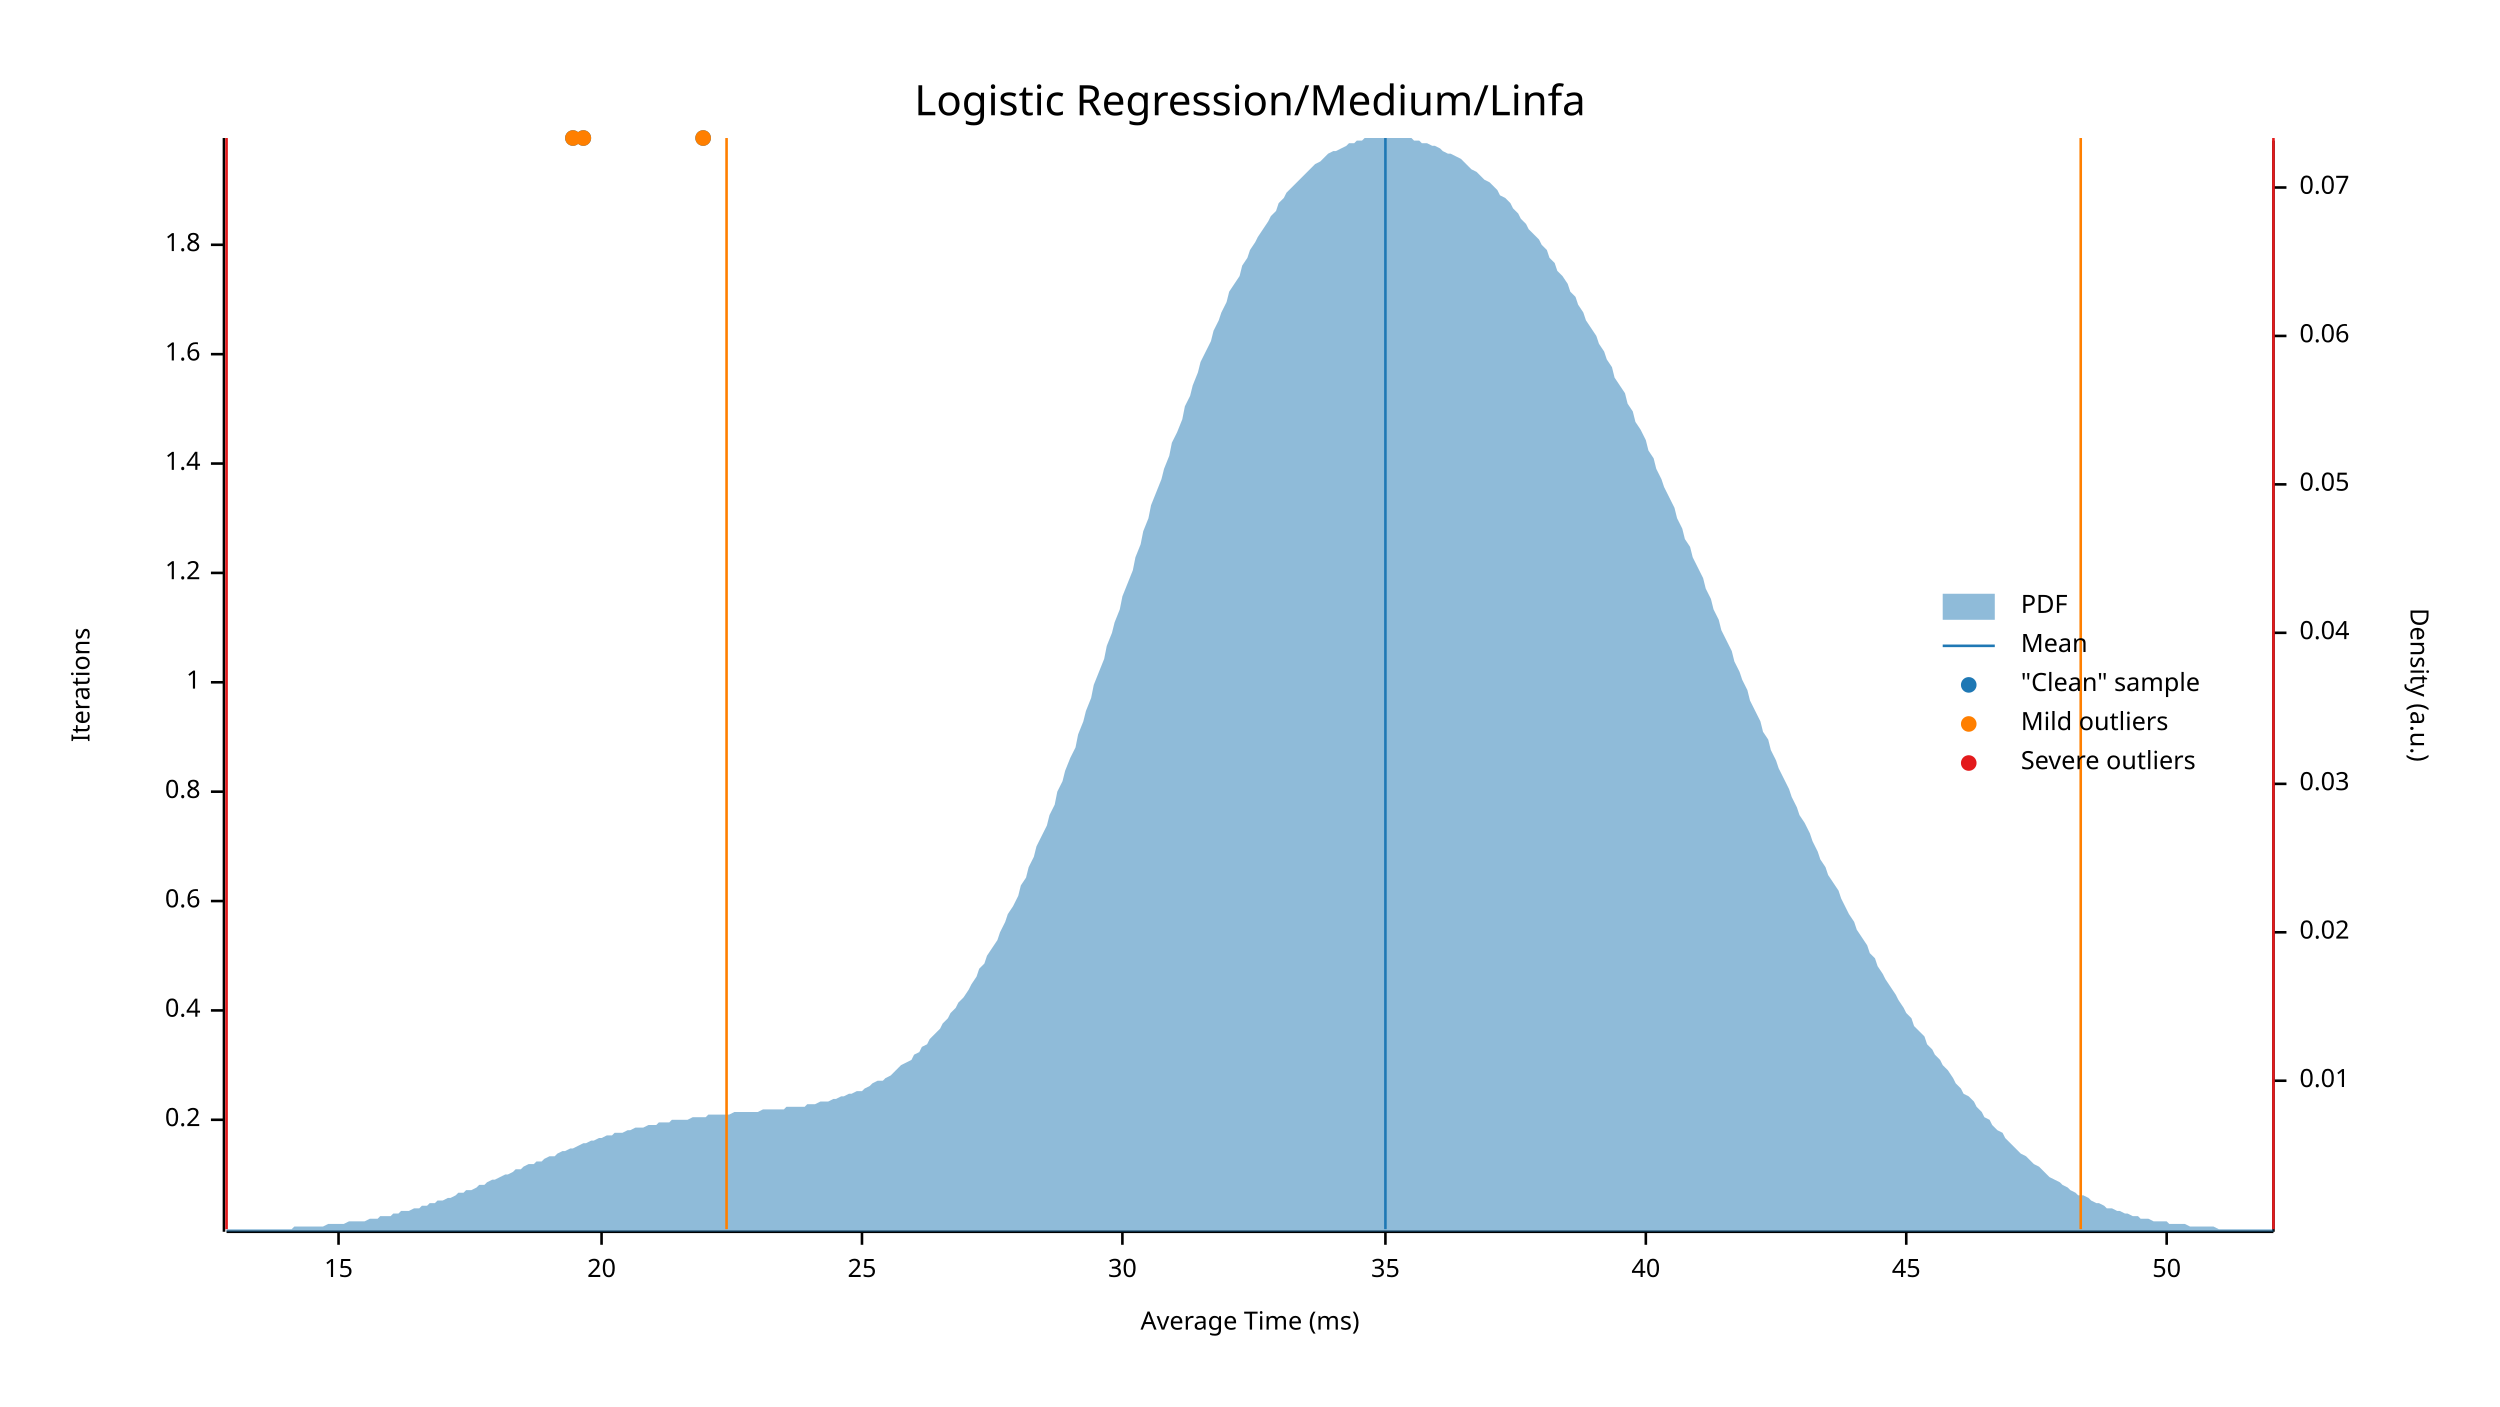
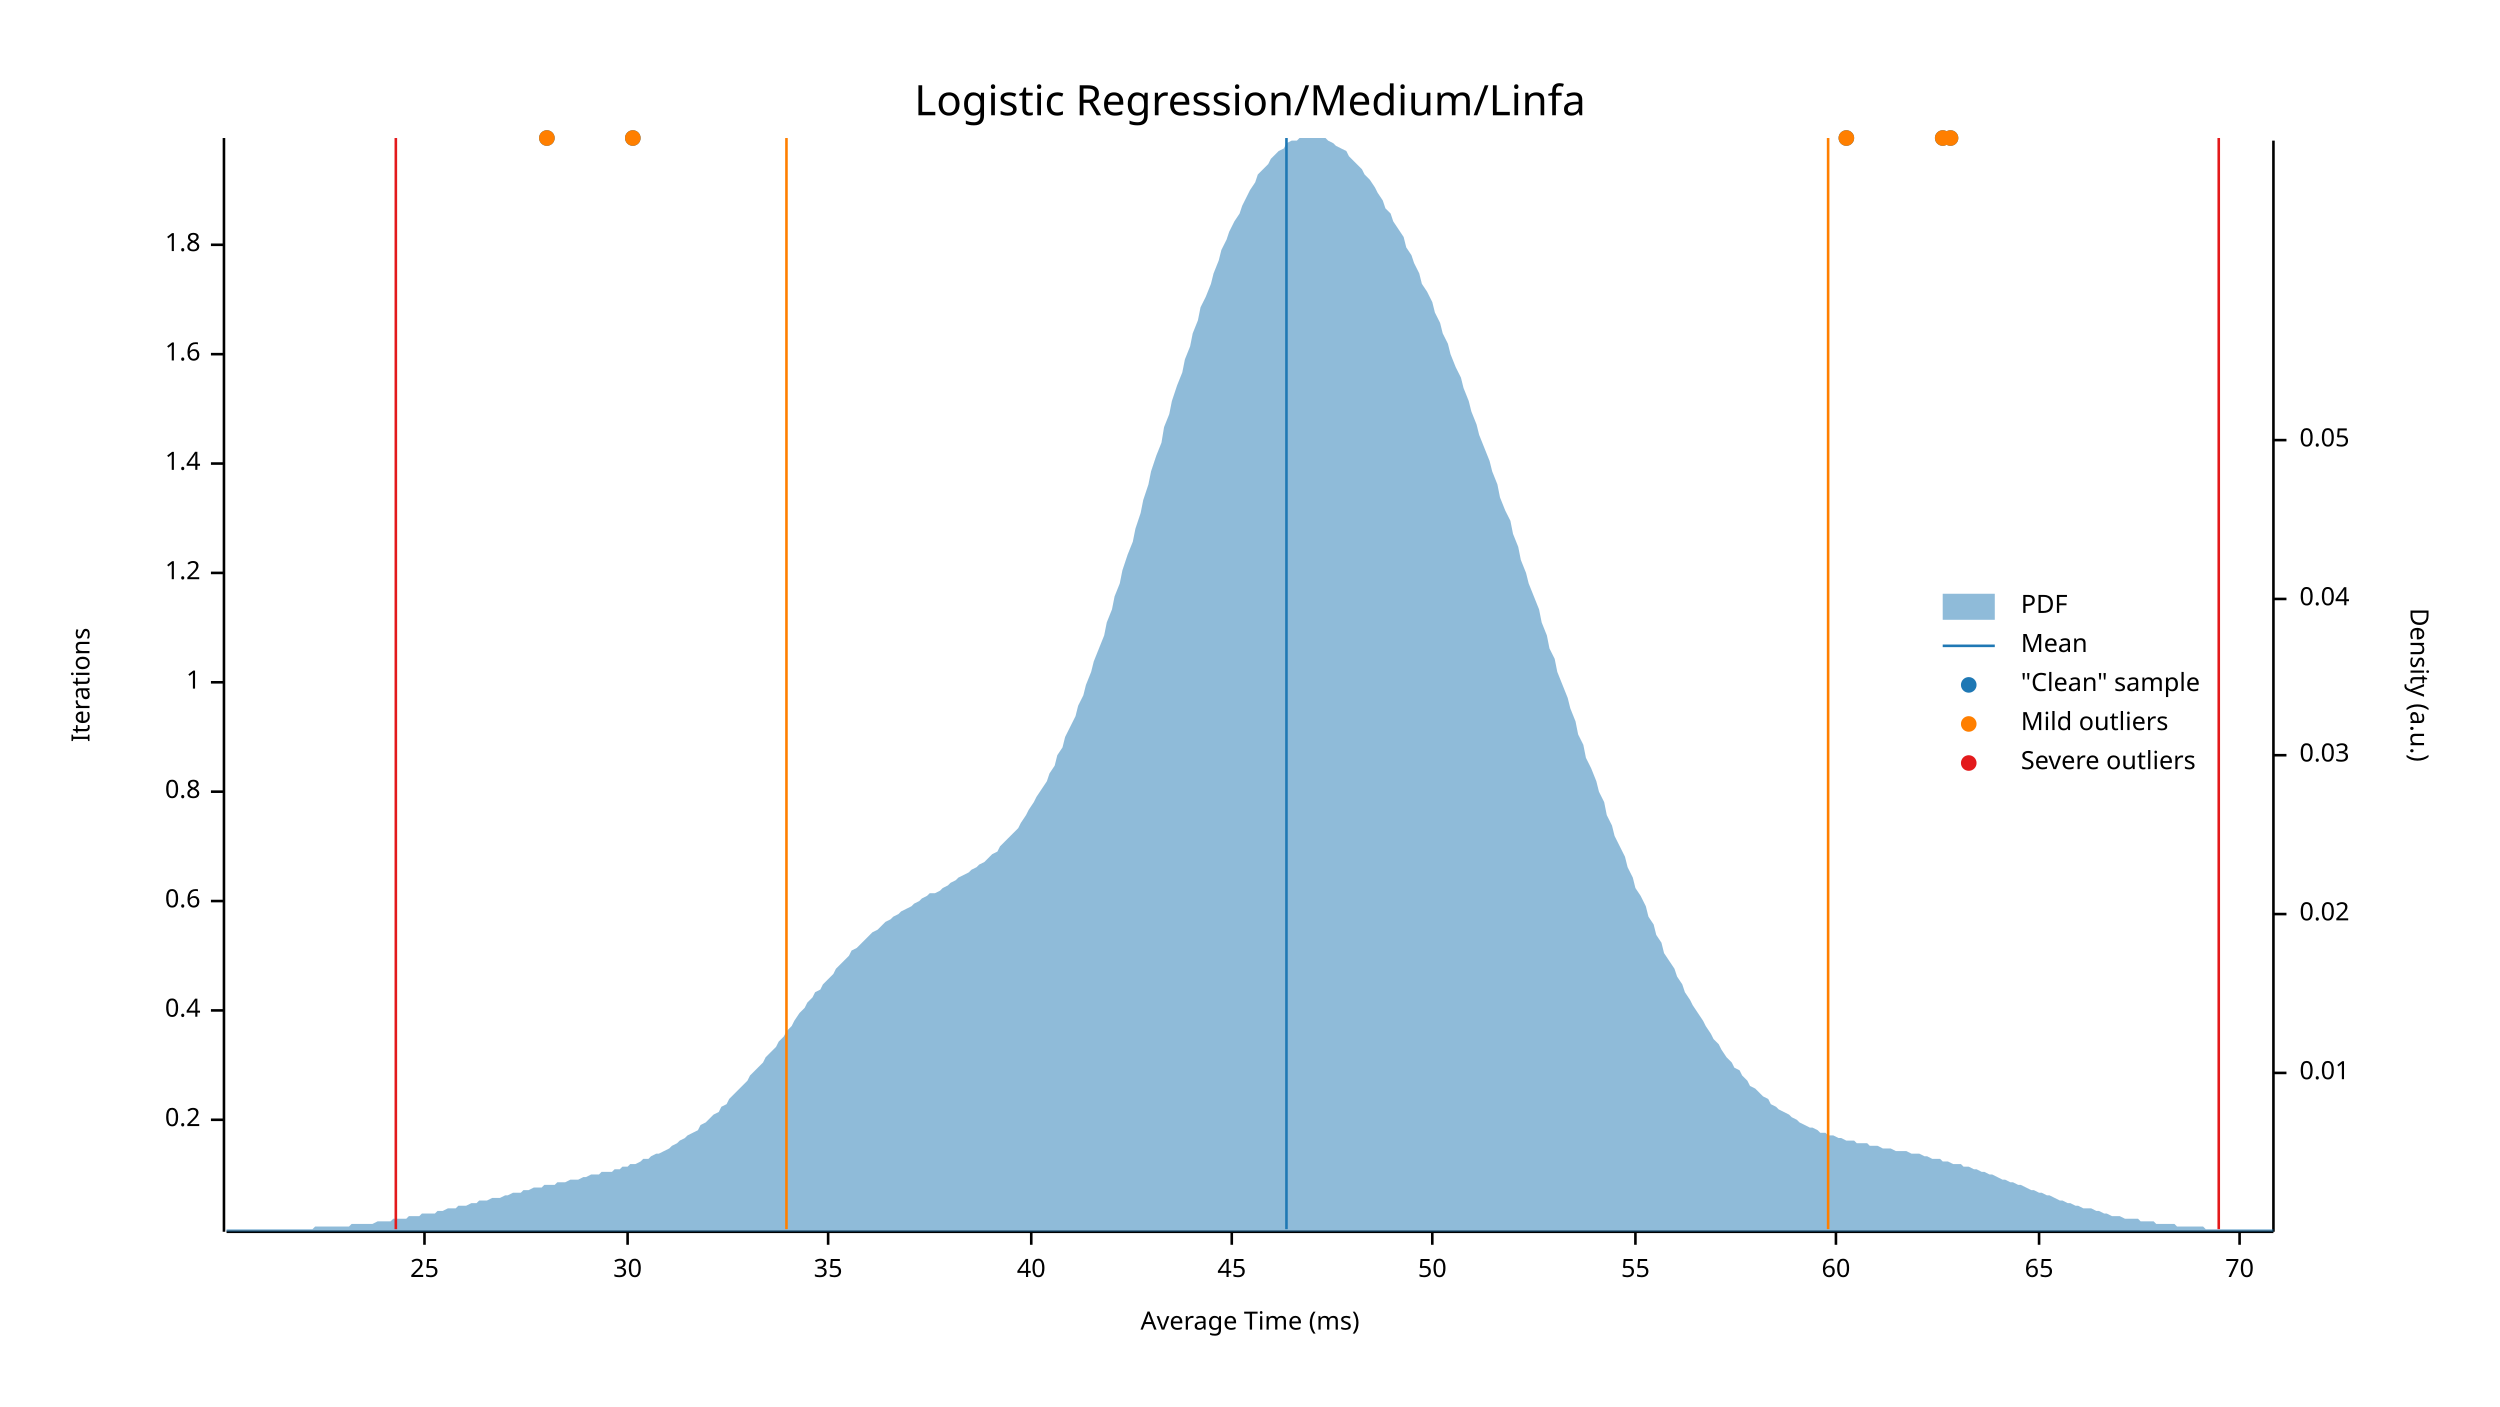
<svg xmlns="http://www.w3.org/2000/svg" width="960" height="540" viewBox="0 0 960 540">
  <text x="480" y="32" dy="0.76em" text-anchor="middle" font-family="sans-serif" font-size="16.129" opacity="1" fill="#000000">
Logistic Regression/Medium/Linfa
</text>
  <text x="27" y="263" dy="0.76em" text-anchor="middle" font-family="sans-serif" font-size="9.677" opacity="1" fill="#000000" transform="rotate(270, 27, 263)">
Iterations
</text>
  <text x="480" y="513" dy="-0.5ex" text-anchor="middle" font-family="sans-serif" font-size="9.677" opacity="1" fill="#000000">
Average Time (ms)
</text>
  <polyline fill="none" opacity="1" stroke="#000000" stroke-width="1" points="86,53 86,473 " />
  <text x="77" y="430" dy="0.5ex" text-anchor="end" font-family="sans-serif" font-size="9.677" opacity="1" fill="#000000">
0.2
</text>
  <polyline fill="none" opacity="1" stroke="#000000" stroke-width="1" points="81,430 86,430 " />
  <text x="77" y="388" dy="0.5ex" text-anchor="end" font-family="sans-serif" font-size="9.677" opacity="1" fill="#000000">
0.4
</text>
  <polyline fill="none" opacity="1" stroke="#000000" stroke-width="1" points="81,388 86,388 " />
  <text x="77" y="346" dy="0.5ex" text-anchor="end" font-family="sans-serif" font-size="9.677" opacity="1" fill="#000000">
0.6
</text>
  <polyline fill="none" opacity="1" stroke="#000000" stroke-width="1" points="81,346 86,346 " />
  <text x="77" y="304" dy="0.5ex" text-anchor="end" font-family="sans-serif" font-size="9.677" opacity="1" fill="#000000">
0.8
</text>
  <polyline fill="none" opacity="1" stroke="#000000" stroke-width="1" points="81,304 86,304 " />
  <text x="77" y="262" dy="0.5ex" text-anchor="end" font-family="sans-serif" font-size="9.677" opacity="1" fill="#000000">
1
</text>
  <polyline fill="none" opacity="1" stroke="#000000" stroke-width="1" points="81,262 86,262 " />
  <text x="77" y="220" dy="0.5ex" text-anchor="end" font-family="sans-serif" font-size="9.677" opacity="1" fill="#000000">
1.2
</text>
  <polyline fill="none" opacity="1" stroke="#000000" stroke-width="1" points="81,220 86,220 " />
  <text x="77" y="178" dy="0.5ex" text-anchor="end" font-family="sans-serif" font-size="9.677" opacity="1" fill="#000000">
1.4
</text>
  <polyline fill="none" opacity="1" stroke="#000000" stroke-width="1" points="81,178 86,178 " />
  <text x="77" y="136" dy="0.5ex" text-anchor="end" font-family="sans-serif" font-size="9.677" opacity="1" fill="#000000">
1.6
</text>
  <polyline fill="none" opacity="1" stroke="#000000" stroke-width="1" points="81,136 86,136 " />
  <text x="77" y="94" dy="0.5ex" text-anchor="end" font-family="sans-serif" font-size="9.677" opacity="1" fill="#000000">
1.8
</text>
  <polyline fill="none" opacity="1" stroke="#000000" stroke-width="1" points="81,94 86,94 " />
  <polyline fill="none" opacity="1" stroke="#000000" stroke-width="1" points="87,473 873,473 " />
-   <text x="130" y="483" dy="0.76em" text-anchor="middle" font-family="sans-serif" font-size="9.677" opacity="1" fill="#000000">
- 15
- </text>
-   <polyline fill="none" opacity="1" stroke="#000000" stroke-width="1" points="130,473 130,478 " />
-   <text x="231" y="483" dy="0.76em" text-anchor="middle" font-family="sans-serif" font-size="9.677" opacity="1" fill="#000000">
- 20
- </text>
-   <polyline fill="none" opacity="1" stroke="#000000" stroke-width="1" points="231,473 231,478 " />
-   <text x="331" y="483" dy="0.76em" text-anchor="middle" font-family="sans-serif" font-size="9.677" opacity="1" fill="#000000">
+   <text x="163" y="483" dy="0.76em" text-anchor="middle" font-family="sans-serif" font-size="9.677" opacity="1" fill="#000000">
25
</text>
-   <polyline fill="none" opacity="1" stroke="#000000" stroke-width="1" points="331,473 331,478 " />
-   <text x="431" y="483" dy="0.76em" text-anchor="middle" font-family="sans-serif" font-size="9.677" opacity="1" fill="#000000">
+   <polyline fill="none" opacity="1" stroke="#000000" stroke-width="1" points="163,473 163,478 " />
+   <text x="241" y="483" dy="0.76em" text-anchor="middle" font-family="sans-serif" font-size="9.677" opacity="1" fill="#000000">
30
</text>
-   <polyline fill="none" opacity="1" stroke="#000000" stroke-width="1" points="431,473 431,478 " />
-   <text x="532" y="483" dy="0.76em" text-anchor="middle" font-family="sans-serif" font-size="9.677" opacity="1" fill="#000000">
+   <polyline fill="none" opacity="1" stroke="#000000" stroke-width="1" points="241,473 241,478 " />
+   <text x="318" y="483" dy="0.76em" text-anchor="middle" font-family="sans-serif" font-size="9.677" opacity="1" fill="#000000">
35
</text>
-   <polyline fill="none" opacity="1" stroke="#000000" stroke-width="1" points="532,473 532,478 " />
-   <text x="632" y="483" dy="0.76em" text-anchor="middle" font-family="sans-serif" font-size="9.677" opacity="1" fill="#000000">
+   <polyline fill="none" opacity="1" stroke="#000000" stroke-width="1" points="318,473 318,478 " />
+   <text x="396" y="483" dy="0.76em" text-anchor="middle" font-family="sans-serif" font-size="9.677" opacity="1" fill="#000000">
40
</text>
-   <polyline fill="none" opacity="1" stroke="#000000" stroke-width="1" points="632,473 632,478 " />
-   <text x="732" y="483" dy="0.76em" text-anchor="middle" font-family="sans-serif" font-size="9.677" opacity="1" fill="#000000">
+   <polyline fill="none" opacity="1" stroke="#000000" stroke-width="1" points="396,473 396,478 " />
+   <text x="473" y="483" dy="0.76em" text-anchor="middle" font-family="sans-serif" font-size="9.677" opacity="1" fill="#000000">
45
</text>
-   <polyline fill="none" opacity="1" stroke="#000000" stroke-width="1" points="732,473 732,478 " />
-   <text x="832" y="483" dy="0.76em" text-anchor="middle" font-family="sans-serif" font-size="9.677" opacity="1" fill="#000000">
+   <polyline fill="none" opacity="1" stroke="#000000" stroke-width="1" points="473,473 473,478 " />
+   <text x="550" y="483" dy="0.76em" text-anchor="middle" font-family="sans-serif" font-size="9.677" opacity="1" fill="#000000">
50
</text>
-   <polyline fill="none" opacity="1" stroke="#000000" stroke-width="1" points="832,473 832,478 " />
+   <polyline fill="none" opacity="1" stroke="#000000" stroke-width="1" points="550,473 550,478 " />
+   <text x="628" y="483" dy="0.76em" text-anchor="middle" font-family="sans-serif" font-size="9.677" opacity="1" fill="#000000">
+ 55
+ </text>
+   <polyline fill="none" opacity="1" stroke="#000000" stroke-width="1" points="628,473 628,478 " />
+   <text x="705" y="483" dy="0.76em" text-anchor="middle" font-family="sans-serif" font-size="9.677" opacity="1" fill="#000000">
+ 60
+ </text>
+   <polyline fill="none" opacity="1" stroke="#000000" stroke-width="1" points="705,473 705,478 " />
+   <text x="783" y="483" dy="0.76em" text-anchor="middle" font-family="sans-serif" font-size="9.677" opacity="1" fill="#000000">
+ 65
+ </text>
+   <polyline fill="none" opacity="1" stroke="#000000" stroke-width="1" points="783,473 783,478 " />
+   <text x="860" y="483" dy="0.76em" text-anchor="middle" font-family="sans-serif" font-size="9.677" opacity="1" fill="#000000">
+ 70
+ </text>
+   <polyline fill="none" opacity="1" stroke="#000000" stroke-width="1" points="860,473 860,478 " />
  <text x="933" y="263" dy="0.76em" text-anchor="middle" font-family="sans-serif" font-size="9.677" opacity="1" fill="#000000" transform="rotate(90, 933, 263)">
Density (a.u.)
</text>
  <polyline fill="none" opacity="1" stroke="#000000" stroke-width="1" points="873,54 873,473 " />
-   <text x="883" y="415" dy="0.5ex" text-anchor="start" font-family="sans-serif" font-size="9.677" opacity="1" fill="#000000">
+   <text x="883" y="412" dy="0.5ex" text-anchor="start" font-family="sans-serif" font-size="9.677" opacity="1" fill="#000000">
0.01
</text>
-   <polyline fill="none" opacity="1" stroke="#000000" stroke-width="1" points="873,415 878,415 " />
-   <text x="883" y="358" dy="0.5ex" text-anchor="start" font-family="sans-serif" font-size="9.677" opacity="1" fill="#000000">
+   <polyline fill="none" opacity="1" stroke="#000000" stroke-width="1" points="873,412 878,412 " />
+   <text x="883" y="351" dy="0.5ex" text-anchor="start" font-family="sans-serif" font-size="9.677" opacity="1" fill="#000000">
0.02
</text>
-   <polyline fill="none" opacity="1" stroke="#000000" stroke-width="1" points="873,358 878,358 " />
-   <text x="883" y="301" dy="0.5ex" text-anchor="start" font-family="sans-serif" font-size="9.677" opacity="1" fill="#000000">
+   <polyline fill="none" opacity="1" stroke="#000000" stroke-width="1" points="873,351 878,351 " />
+   <text x="883" y="290" dy="0.5ex" text-anchor="start" font-family="sans-serif" font-size="9.677" opacity="1" fill="#000000">
0.03
</text>
-   <polyline fill="none" opacity="1" stroke="#000000" stroke-width="1" points="873,301 878,301 " />
-   <text x="883" y="243" dy="0.5ex" text-anchor="start" font-family="sans-serif" font-size="9.677" opacity="1" fill="#000000">
+   <polyline fill="none" opacity="1" stroke="#000000" stroke-width="1" points="873,290 878,290 " />
+   <text x="883" y="230" dy="0.5ex" text-anchor="start" font-family="sans-serif" font-size="9.677" opacity="1" fill="#000000">
0.04
</text>
-   <polyline fill="none" opacity="1" stroke="#000000" stroke-width="1" points="873,243 878,243 " />
-   <text x="883" y="186" dy="0.5ex" text-anchor="start" font-family="sans-serif" font-size="9.677" opacity="1" fill="#000000">
+   <polyline fill="none" opacity="1" stroke="#000000" stroke-width="1" points="873,230 878,230 " />
+   <text x="883" y="169" dy="0.5ex" text-anchor="start" font-family="sans-serif" font-size="9.677" opacity="1" fill="#000000">
0.05
</text>
-   <polyline fill="none" opacity="1" stroke="#000000" stroke-width="1" points="873,186 878,186 " />
-   <text x="883" y="129" dy="0.5ex" text-anchor="start" font-family="sans-serif" font-size="9.677" opacity="1" fill="#000000">
- 0.06
- </text>
-   <polyline fill="none" opacity="1" stroke="#000000" stroke-width="1" points="873,129 878,129 " />
-   <text x="883" y="72" dy="0.5ex" text-anchor="start" font-family="sans-serif" font-size="9.677" opacity="1" fill="#000000">
- 0.07
- </text>
-   <polyline fill="none" opacity="1" stroke="#000000" stroke-width="1" points="873,72 878,72 " />
-   <polygon opacity="0.5" fill="#1F78B4" points="87,472 88,472 90,472 91,472 93,472 94,472 96,472 98,472 99,472 101,472 102,472 104,472 105,472 107,472 109,472 110,472 112,472 113,471 115,471 116,471 118,471 120,471 121,471 123,471 124,471 126,470 127,470 129,470 131,470 132,470 134,469 135,469 137,469 138,469 140,469 142,468 143,468 145,468 146,467 148,467 150,467 151,466 153,466 154,465 156,465 157,465 159,464 161,464 162,463 164,463 165,462 167,462 168,461 170,461 172,460 173,460 175,459 176,458 178,458 179,457 181,457 183,456 184,455 186,455 187,454 189,453 190,453 192,452 194,451 195,451 197,450 198,449 200,449 201,448 203,447 205,447 206,446 208,446 209,445 211,444 213,444 214,443 216,442 217,442 219,441 220,441 222,440 224,439 225,439 227,438 228,438 230,437 231,437 233,436 235,436 236,435 238,435 239,435 241,434 242,434 244,433 246,433 247,433 249,432 250,432 252,432 253,431 255,431 257,431 258,430 260,430 261,430 263,430 264,430 266,429 268,429 269,429 271,429 272,428 274,428 276,428 277,428 279,428 280,428 282,427 283,427 285,427 287,427 288,427 290,427 291,427 293,426 294,426 296,426 298,426 299,426 301,426 302,425 304,425 305,425 307,425 309,425 310,424 312,424 313,424 315,423 316,423 318,423 320,422 321,422 323,421 324,421 326,420 327,420 329,419 331,419 332,418 334,417 335,416 337,415 339,415 340,414 342,413 343,412 345,410 346,409 348,408 350,407 351,405 353,404 354,402 356,401 357,399 359,397 361,395 362,393 364,391 365,389 367,387 368,385 370,383 372,380 373,378 375,375 376,372 378,370 379,367 381,364 383,361 384,358 386,354 387,351 389,348 391,344 392,340 394,337 395,333 397,329 398,325 400,321 402,317 403,313 405,309 406,304 408,300 409,296 411,291 413,287 414,282 416,277 417,273 419,268 420,263 422,258 424,253 425,248 427,243 428,239 430,234 431,229 433,224 435,219 436,214 438,209 439,204 441,199 442,194 444,189 446,184 447,180 449,175 450,170 452,166 454,161 455,156 457,152 458,148 460,143 461,139 463,135 465,131 466,127 468,123 469,120 471,116 472,112 474,109 476,106 477,102 479,99 480,96 482,93 483,91 485,88 487,85 488,83 490,81 491,78 493,76 494,74 496,72 498,70 499,69 501,67 502,66 504,64 505,63 507,62 509,60 510,59 512,58 513,58 515,57 517,56 518,55 520,55 521,54 523,54 524,53 526,53 528,53 529,53 531,53 532,53 534,53 535,53 537,53 539,53 540,53 542,53 543,54 545,54 546,55 548,55 550,56 551,56 553,57 554,58 556,59 557,59 559,60 561,61 562,62 564,64 565,65 567,66 568,67 570,69 572,70 573,71 575,73 576,75 578,76 580,78 581,80 583,82 584,84 586,86 587,88 589,90 591,92 592,94 594,96 595,99 597,101 598,104 600,106 602,109 603,112 605,114 606,117 608,120 609,123 611,126 613,129 614,132 616,135 617,138 619,141 620,145 622,148 624,151 625,155 627,158 628,162 630,165 632,169 633,173 635,176 636,180 638,184 639,187 641,191 643,195 644,199 646,203 647,207 649,210 650,214 652,218 654,222 655,226 657,230 658,234 660,238 661,242 663,246 665,250 666,254 668,258 669,261 671,265 672,269 674,273 676,277 677,281 679,284 680,288 682,292 683,295 685,299 687,303 688,306 690,310 691,313 693,316 695,320 696,323 698,327 699,330 701,333 702,336 704,339 706,342 707,345 709,349 710,351 712,354 713,357 715,360 717,363 718,366 720,368 721,371 723,374 724,376 726,379 728,382 729,384 731,387 732,389 734,391 735,394 737,396 739,398 740,401 742,403 743,405 745,407 746,409 748,411 750,414 751,416 753,418 754,420 756,421 758,423 759,425 761,427 762,429 764,430 765,432 767,434 769,435 770,437 772,439 773,440 775,442 776,443 778,444 780,446 781,447 783,448 784,449 786,451 787,452 789,453 791,454 792,455 794,456 795,457 797,458 798,459 800,459 802,460 803,461 805,462 806,462 808,463 809,464 811,464 813,465 814,465 816,466 817,466 819,467 821,467 822,468 824,468 825,468 827,469 828,469 830,469 832,469 833,470 835,470 836,470 838,470 839,470 841,471 843,471 844,471 846,471 847,471 849,471 850,471 852,472 854,472 855,472 857,472 858,472 860,472 861,472 863,472 865,472 866,472 868,472 869,472 871,472 873,472 873,473 87,473 " />
-   <polyline fill="none" opacity="1" stroke="#1F78B4" stroke-width="1" points="532,472 532,53 " />
-   <polyline fill="none" opacity="1" stroke="#FF7F00" stroke-width="1" points="279,472 279,53 " />
-   <polyline fill="none" opacity="1" stroke="#FF7F00" stroke-width="1" points="799,472 799,53 " />
-   <polyline fill="none" opacity="1" stroke="#E31A1C" stroke-width="1" points="87,472 87,53 " />
-   <polyline fill="none" opacity="1" stroke="#E31A1C" stroke-width="1" points="873,472 873,53 " />
-   <circle cx="224" cy="53" r="3" opacity="1" fill="#1F78B4" stroke="none" stroke-width="1" />
-   <circle cx="270" cy="53" r="3" opacity="1" fill="#1F78B4" stroke="none" stroke-width="1" />
-   <circle cx="220" cy="53" r="3" opacity="1" fill="#1F78B4" stroke="none" stroke-width="1" />
-   <circle cx="224" cy="53" r="3" opacity="1" fill="#FF7F00" stroke="none" stroke-width="1" />
-   <circle cx="270" cy="53" r="3" opacity="1" fill="#FF7F00" stroke="none" stroke-width="1" />
-   <circle cx="220" cy="53" r="3" opacity="1" fill="#FF7F00" stroke="none" stroke-width="1" />
+   <polyline fill="none" opacity="1" stroke="#000000" stroke-width="1" points="873,169 878,169 " />
+   <polygon opacity="0.5" fill="#1F78B4" points="87,472 88,472 90,472 91,472 93,472 94,472 96,472 98,472 99,472 101,472 102,472 104,472 105,472 107,472 109,472 110,472 112,472 113,472 115,472 116,472 118,472 120,472 121,471 123,471 124,471 126,471 127,471 129,471 131,471 132,471 134,471 135,470 137,470 138,470 140,470 142,470 143,470 145,469 146,469 148,469 150,469 151,468 153,468 154,468 156,468 157,467 159,467 161,467 162,466 164,466 165,466 167,466 168,465 170,465 172,464 173,464 175,464 176,463 178,463 179,463 181,462 183,462 184,461 186,461 187,461 189,460 190,460 192,460 194,459 195,459 197,458 198,458 200,458 201,457 203,457 205,456 206,456 208,456 209,455 211,455 213,455 214,454 216,454 217,454 219,453 220,453 222,453 224,452 225,452 227,451 228,451 230,451 231,450 233,450 235,450 236,449 238,449 239,448 241,448 242,447 244,447 246,446 247,445 249,445 250,444 252,443 253,443 255,442 257,441 258,440 260,439 261,438 263,437 264,436 266,435 268,434 269,432 271,431 272,430 274,428 276,427 277,425 279,424 280,422 282,420 283,419 285,417 287,415 288,413 290,411 291,410 293,408 294,406 296,404 298,402 299,400 301,398 302,396 304,394 305,392 307,389 309,387 310,385 312,383 313,381 315,380 316,378 318,376 320,374 321,372 323,370 324,369 326,367 327,365 329,364 331,362 332,361 334,359 335,358 337,357 339,355 340,354 342,353 343,352 345,351 346,350 348,349 350,348 351,347 353,346 354,345 356,344 357,343 359,343 361,342 362,341 364,340 365,339 367,338 368,337 370,336 372,335 373,334 375,333 376,332 378,331 379,330 381,328 383,327 384,325 386,323 387,322 389,320 391,318 392,316 394,313 395,311 397,308 398,306 400,303 402,300 403,297 405,294 406,290 408,287 409,283 411,279 413,275 414,271 416,267 417,263 419,258 420,254 422,249 424,244 425,239 427,234 428,229 430,224 431,219 433,213 435,208 436,203 438,197 439,192 441,186 442,181 444,175 446,170 447,164 449,159 450,154 452,148 454,143 455,138 457,133 458,128 460,123 461,118 463,114 465,109 466,105 468,100 469,96 471,92 472,89 474,85 476,82 477,79 479,75 480,73 482,70 483,67 485,65 487,63 488,61 490,59 491,58 493,57 494,55 496,54 498,54 499,53 501,53 502,53 504,53 505,53 507,53 509,53 510,54 512,55 513,56 515,57 517,58 518,60 520,62 521,63 523,65 524,67 526,69 528,72 529,74 531,77 532,80 534,82 535,85 537,88 539,91 540,95 542,98 543,101 545,105 546,109 548,112 550,116 551,120 553,124 554,128 556,132 557,136 559,141 561,145 562,149 564,154 565,158 567,163 568,167 570,172 572,177 573,181 575,186 576,191 578,196 580,200 581,205 583,210 584,215 586,220 587,224 589,229 591,234 592,239 594,244 595,249 597,253 598,258 600,263 602,268 603,272 605,277 606,282 608,286 609,291 611,295 613,300 614,304 616,308 617,313 619,317 620,321 622,325 624,329 625,333 627,337 628,341 630,344 632,348 633,352 635,355 636,359 638,362 639,366 641,369 643,372 644,375 646,378 647,381 649,384 650,386 652,389 654,392 655,394 657,397 658,399 660,401 661,403 663,406 665,408 666,410 668,411 669,413 671,415 672,417 674,418 676,420 677,421 679,422 680,424 682,425 683,426 685,427 687,428 688,429 690,430 691,431 693,432 695,433 696,433 698,434 699,435 701,435 702,436 704,436 706,437 707,437 709,438 710,438 712,438 713,439 715,439 717,439 718,440 720,440 721,440 723,441 724,441 726,441 728,442 729,442 731,442 732,442 734,443 735,443 737,443 739,444 740,444 742,445 743,445 745,445 746,446 748,446 750,447 751,447 753,447 754,448 756,448 758,449 759,449 761,450 762,450 764,451 765,451 767,452 769,453 770,453 772,454 773,454 775,455 776,455 778,456 780,457 781,457 783,458 784,458 786,459 787,459 789,460 791,461 792,461 794,462 795,462 797,463 798,463 800,464 802,464 803,464 805,465 806,465 808,466 809,466 811,467 813,467 814,467 816,468 817,468 819,468 821,468 822,469 824,469 825,469 827,469 828,470 830,470 832,470 833,470 835,470 836,471 838,471 839,471 841,471 843,471 844,471 846,471 847,472 849,472 850,472 852,472 854,472 855,472 857,472 858,472 860,472 861,472 863,472 865,472 866,472 868,472 869,472 871,472 873,472 873,473 87,473 " />
+   <polyline fill="none" opacity="1" stroke="#1F78B4" stroke-width="1" points="494,472 494,53 " />
+   <polyline fill="none" opacity="1" stroke="#FF7F00" stroke-width="1" points="302,472 302,53 " />
+   <polyline fill="none" opacity="1" stroke="#FF7F00" stroke-width="1" points="702,472 702,53 " />
+   <polyline fill="none" opacity="1" stroke="#E31A1C" stroke-width="1" points="152,472 152,53 " />
+   <polyline fill="none" opacity="1" stroke="#E31A1C" stroke-width="1" points="852,472 852,53 " />
+   <circle cx="746" cy="53" r="3" opacity="1" fill="#1F78B4" stroke="none" stroke-width="1" />
+   <circle cx="243" cy="53" r="3" opacity="1" fill="#1F78B4" stroke="none" stroke-width="1" />
+   <circle cx="709" cy="53" r="3" opacity="1" fill="#1F78B4" stroke="none" stroke-width="1" />
+   <circle cx="749" cy="53" r="3" opacity="1" fill="#1F78B4" stroke="none" stroke-width="1" />
+   <circle cx="210" cy="53" r="3" opacity="1" fill="#1F78B4" stroke="none" stroke-width="1" />
+   <circle cx="746" cy="53" r="3" opacity="1" fill="#FF7F00" stroke="none" stroke-width="1" />
+   <circle cx="243" cy="53" r="3" opacity="1" fill="#FF7F00" stroke="none" stroke-width="1" />
+   <circle cx="709" cy="53" r="3" opacity="1" fill="#FF7F00" stroke="none" stroke-width="1" />
+   <circle cx="749" cy="53" r="3" opacity="1" fill="#FF7F00" stroke="none" stroke-width="1" />
+   <circle cx="210" cy="53" r="3" opacity="1" fill="#FF7F00" stroke="none" stroke-width="1" />
  <text x="776" y="228" dy="0.76em" text-anchor="start" font-family="sans-serif" font-size="9.677" opacity="1" fill="#000000">
PDF
</text>
  <text x="776" y="243" dy="0.76em" text-anchor="start" font-family="sans-serif" font-size="9.677" opacity="1" fill="#000000">
Mean
</text>
  <text x="776" y="258" dy="0.76em" text-anchor="start" font-family="sans-serif" font-size="9.677" opacity="1" fill="#000000">
"Clean" sample
</text>
  <text x="776" y="273" dy="0.76em" text-anchor="start" font-family="sans-serif" font-size="9.677" opacity="1" fill="#000000">
Mild outliers
</text>
  <text x="776" y="288" dy="0.76em" text-anchor="start" font-family="sans-serif" font-size="9.677" opacity="1" fill="#000000">
Severe outliers
</text>
  <rect x="746" y="228" width="20" height="10" opacity="0.5" fill="#1F78B4" stroke="none" />
  <polyline fill="none" opacity="1" stroke="#1F78B4" stroke-width="1" points="746,248 766,248 " />
  <circle cx="756" cy="263" r="3" opacity="1" fill="#1F78B4" stroke="none" stroke-width="1" />
  <circle cx="756" cy="278" r="3" opacity="1" fill="#FF7F00" stroke="none" stroke-width="1" />
  <circle cx="756" cy="293" r="3" opacity="1" fill="#E31A1C" stroke="none" stroke-width="1" />
</svg>
